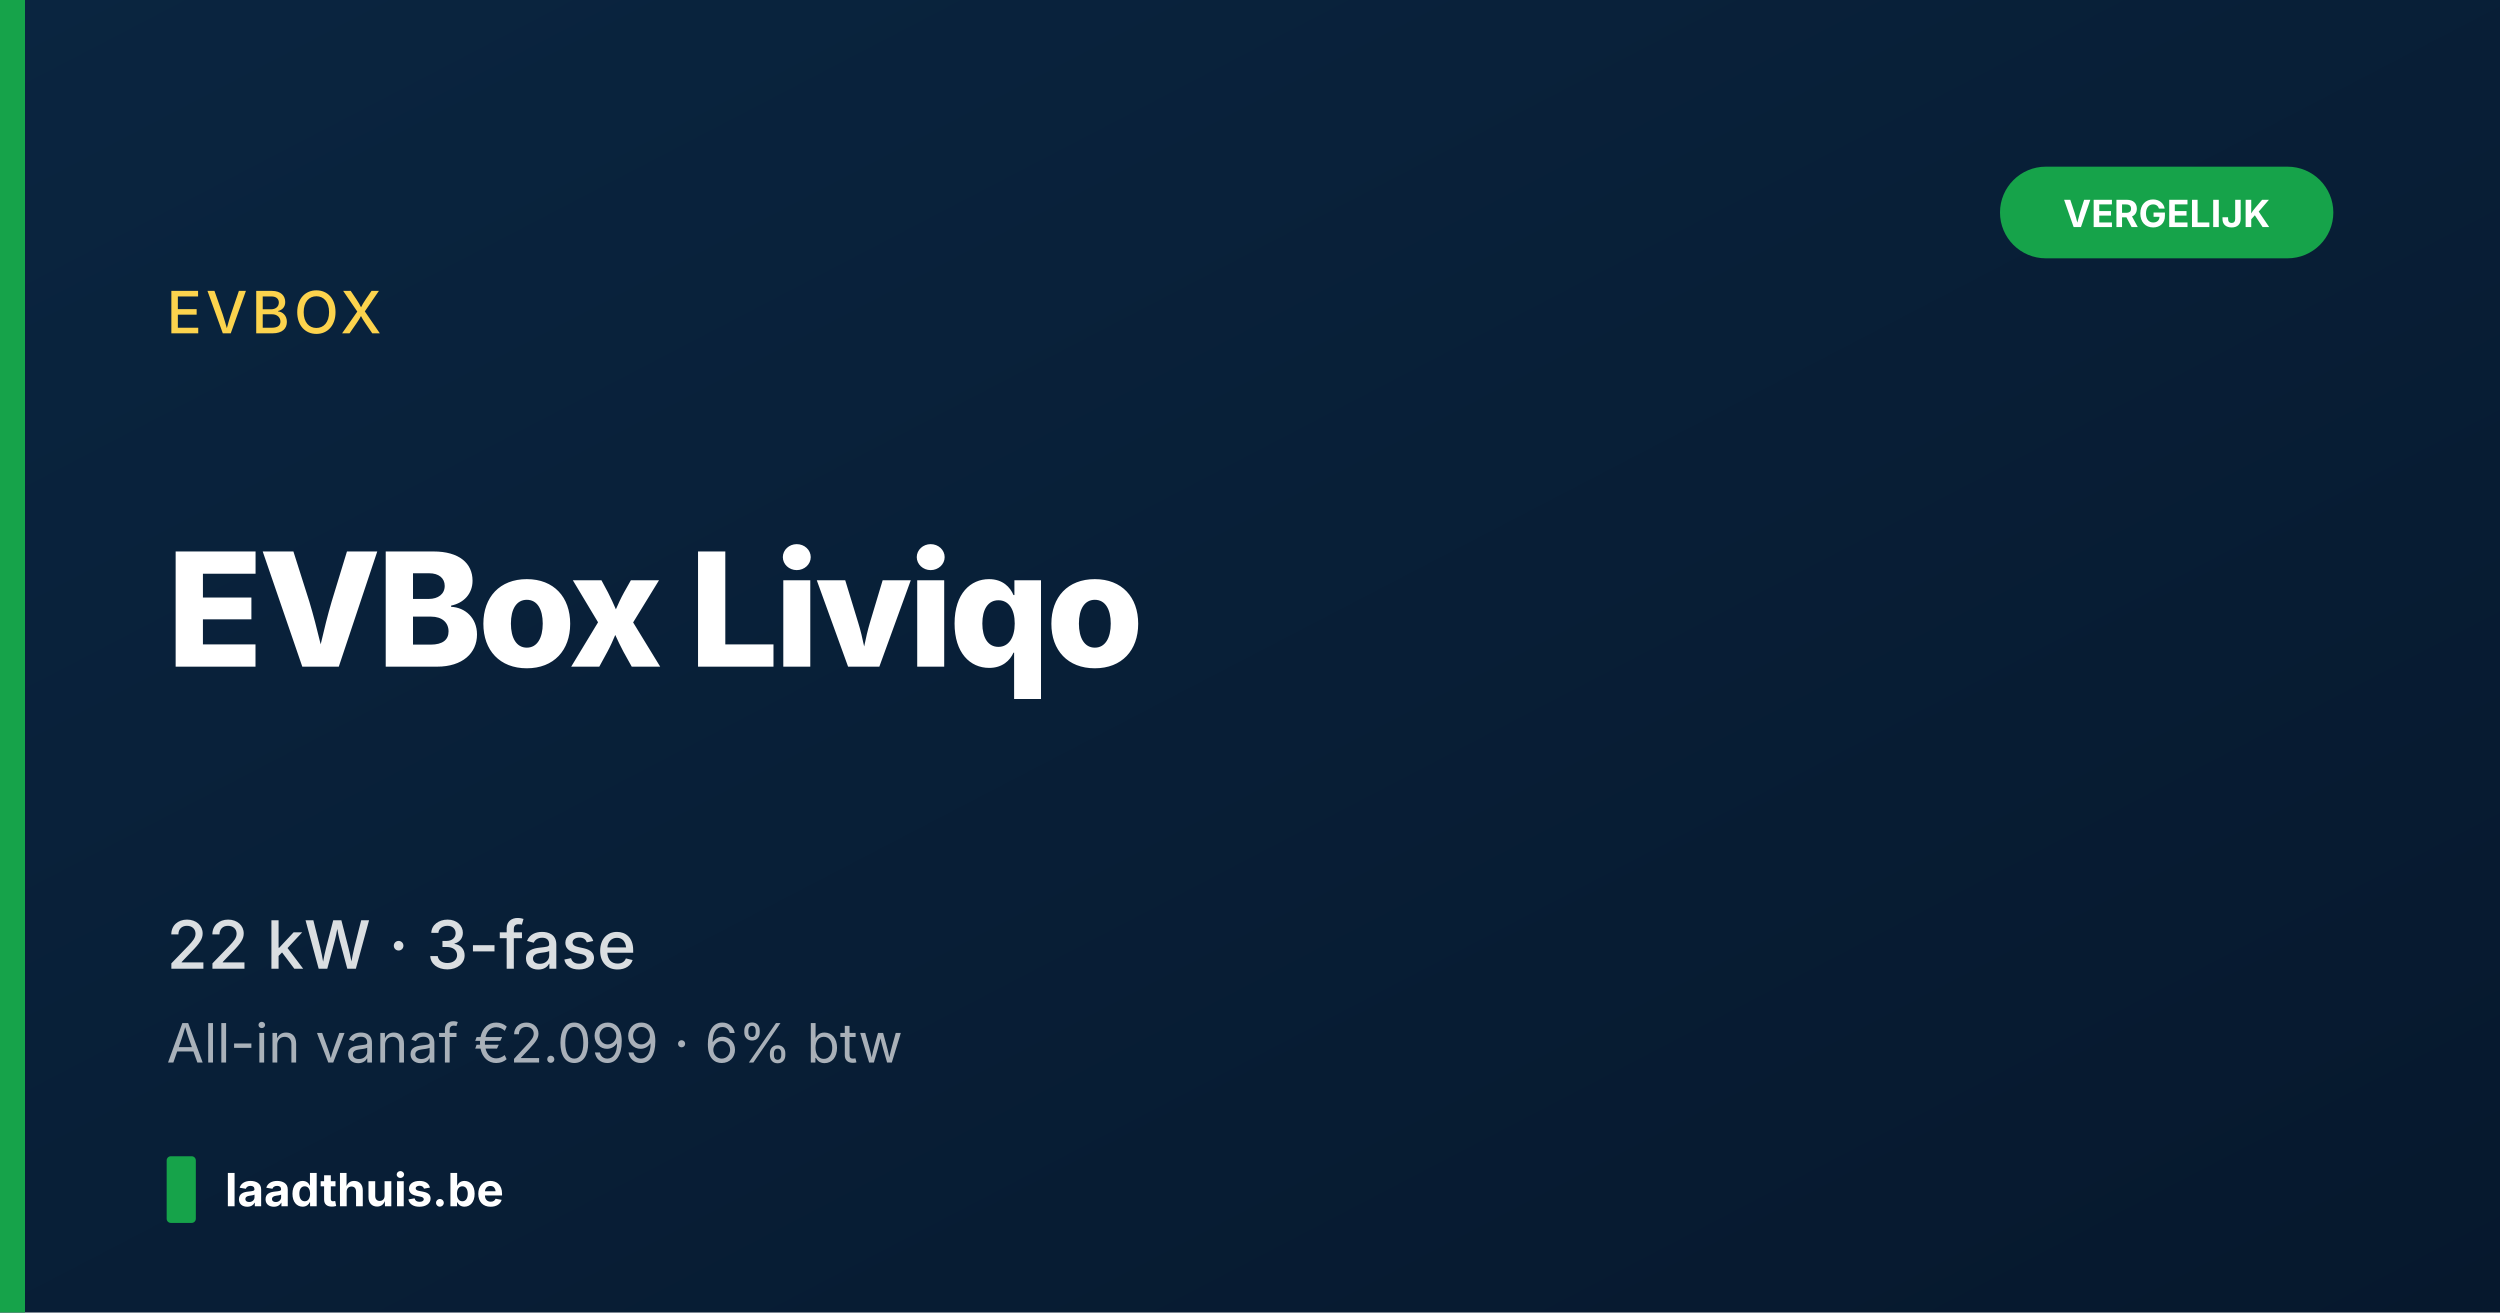
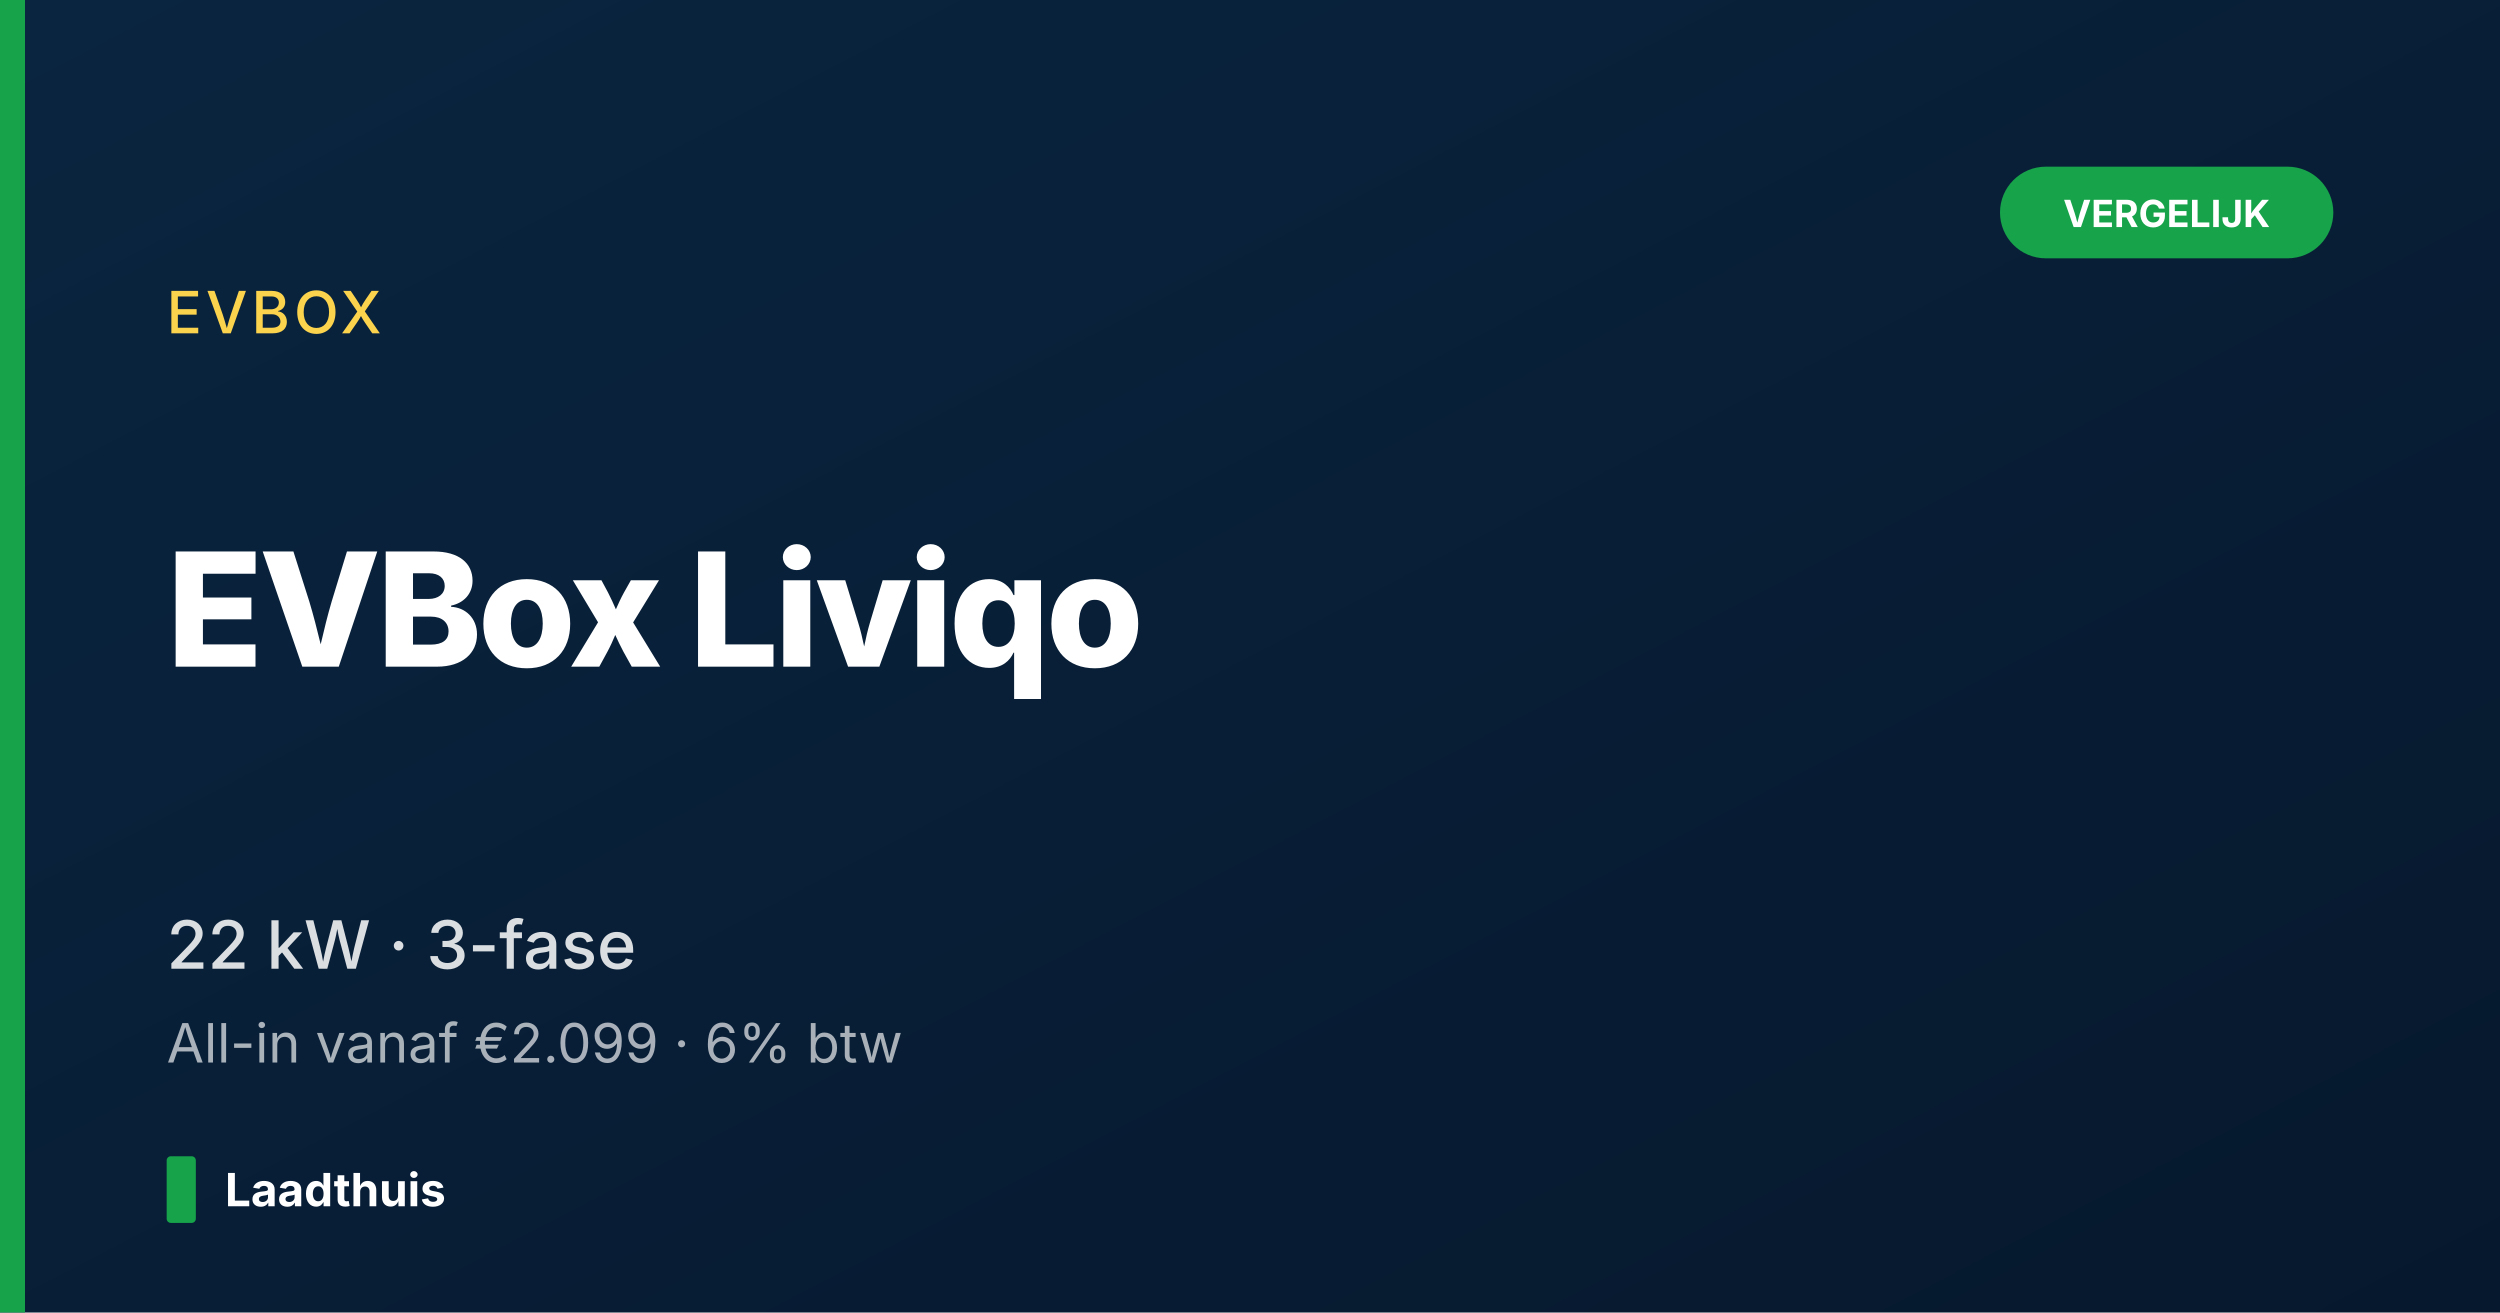
<svg xmlns="http://www.w3.org/2000/svg" width="1200" height="630" viewBox="0 0 1200 630">
  <defs>
    <linearGradient id="bg" x1="0" y1="0" x2="1" y2="1">
      <stop offset="0%" stop-color="#0A2540" />
      <stop offset="100%" stop-color="#06182d" />
    </linearGradient>
  </defs>
  <rect width="1200" height="630" fill="url(#bg)" />
  <rect x="0" y="0" width="12" height="630" fill="#16A34A" />
  <g font-family="Inter, system-ui, -apple-system, sans-serif" fill="white">
    <text x="80" y="160" font-size="28" font-weight="500" fill="#FCD34D" letter-spacing="2">EVBOX</text>
    <text x="80" y="320" font-size="76" font-weight="800" letter-spacing="-2">
      <tspan x="80" dy="0">EVBox Liviqo</tspan>
    </text>
    <text x="80" y="465" font-size="32" font-weight="500" opacity="0.85">22 kW · 3-fase</text>
    <text x="80" y="510" font-size="26" font-weight="400" opacity="0.65">All-in vanaf €2.099 · 6% btw</text>
  </g>
  <g transform="translate(80 555)">
    <rect width="14" height="32" rx="2" fill="#16A34A" />
-     <text x="28" y="24" font-family="Inter, system-ui, -apple-system, sans-serif" font-size="22" font-weight="700" fill="white">laadthuis.be</text>
+     <text x="28" y="24" font-family="Inter, system-ui, -apple-system, sans-serif" font-size="22" font-weight="700" fill="white">Laadthuis</text>
  </g>
  <g transform="translate(960 80)">
    <rect width="160" height="44" rx="22" fill="#16A34A" />
    <text x="80" y="29" text-anchor="middle" font-family="Inter, system-ui, -apple-system, sans-serif" font-size="18" font-weight="700" fill="white">VERGELIJK</text>
  </g>
</svg>
